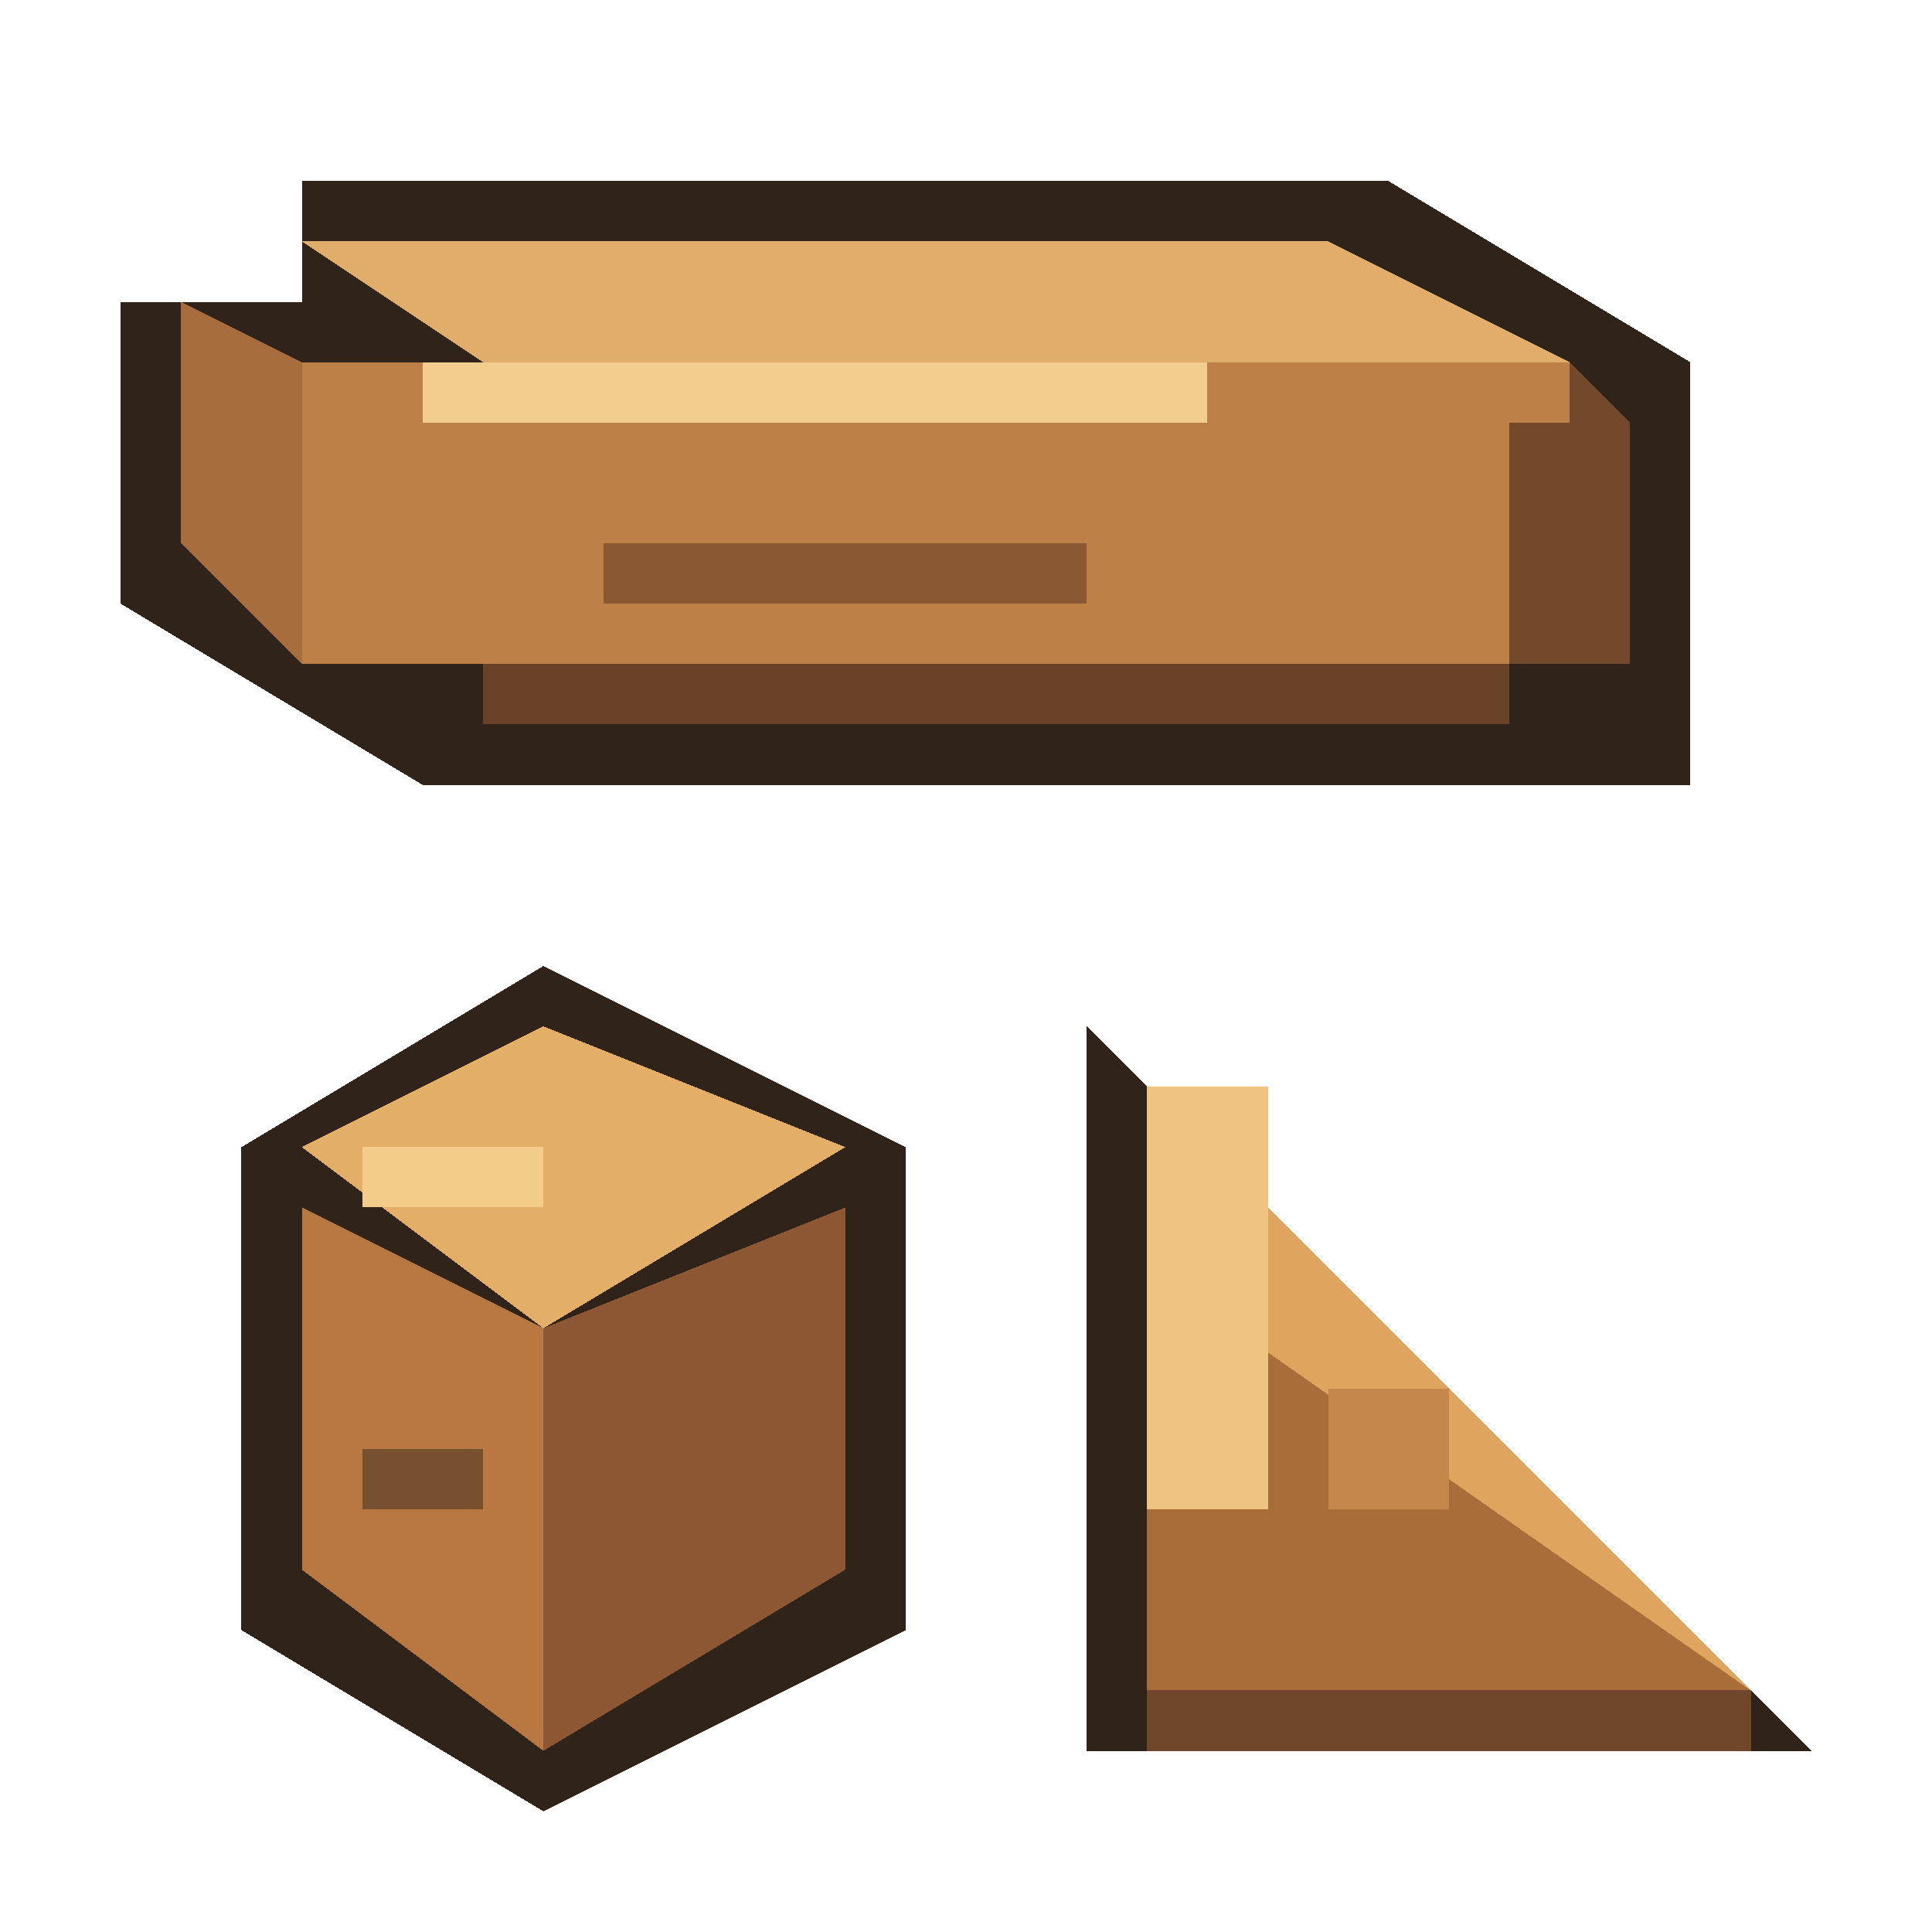
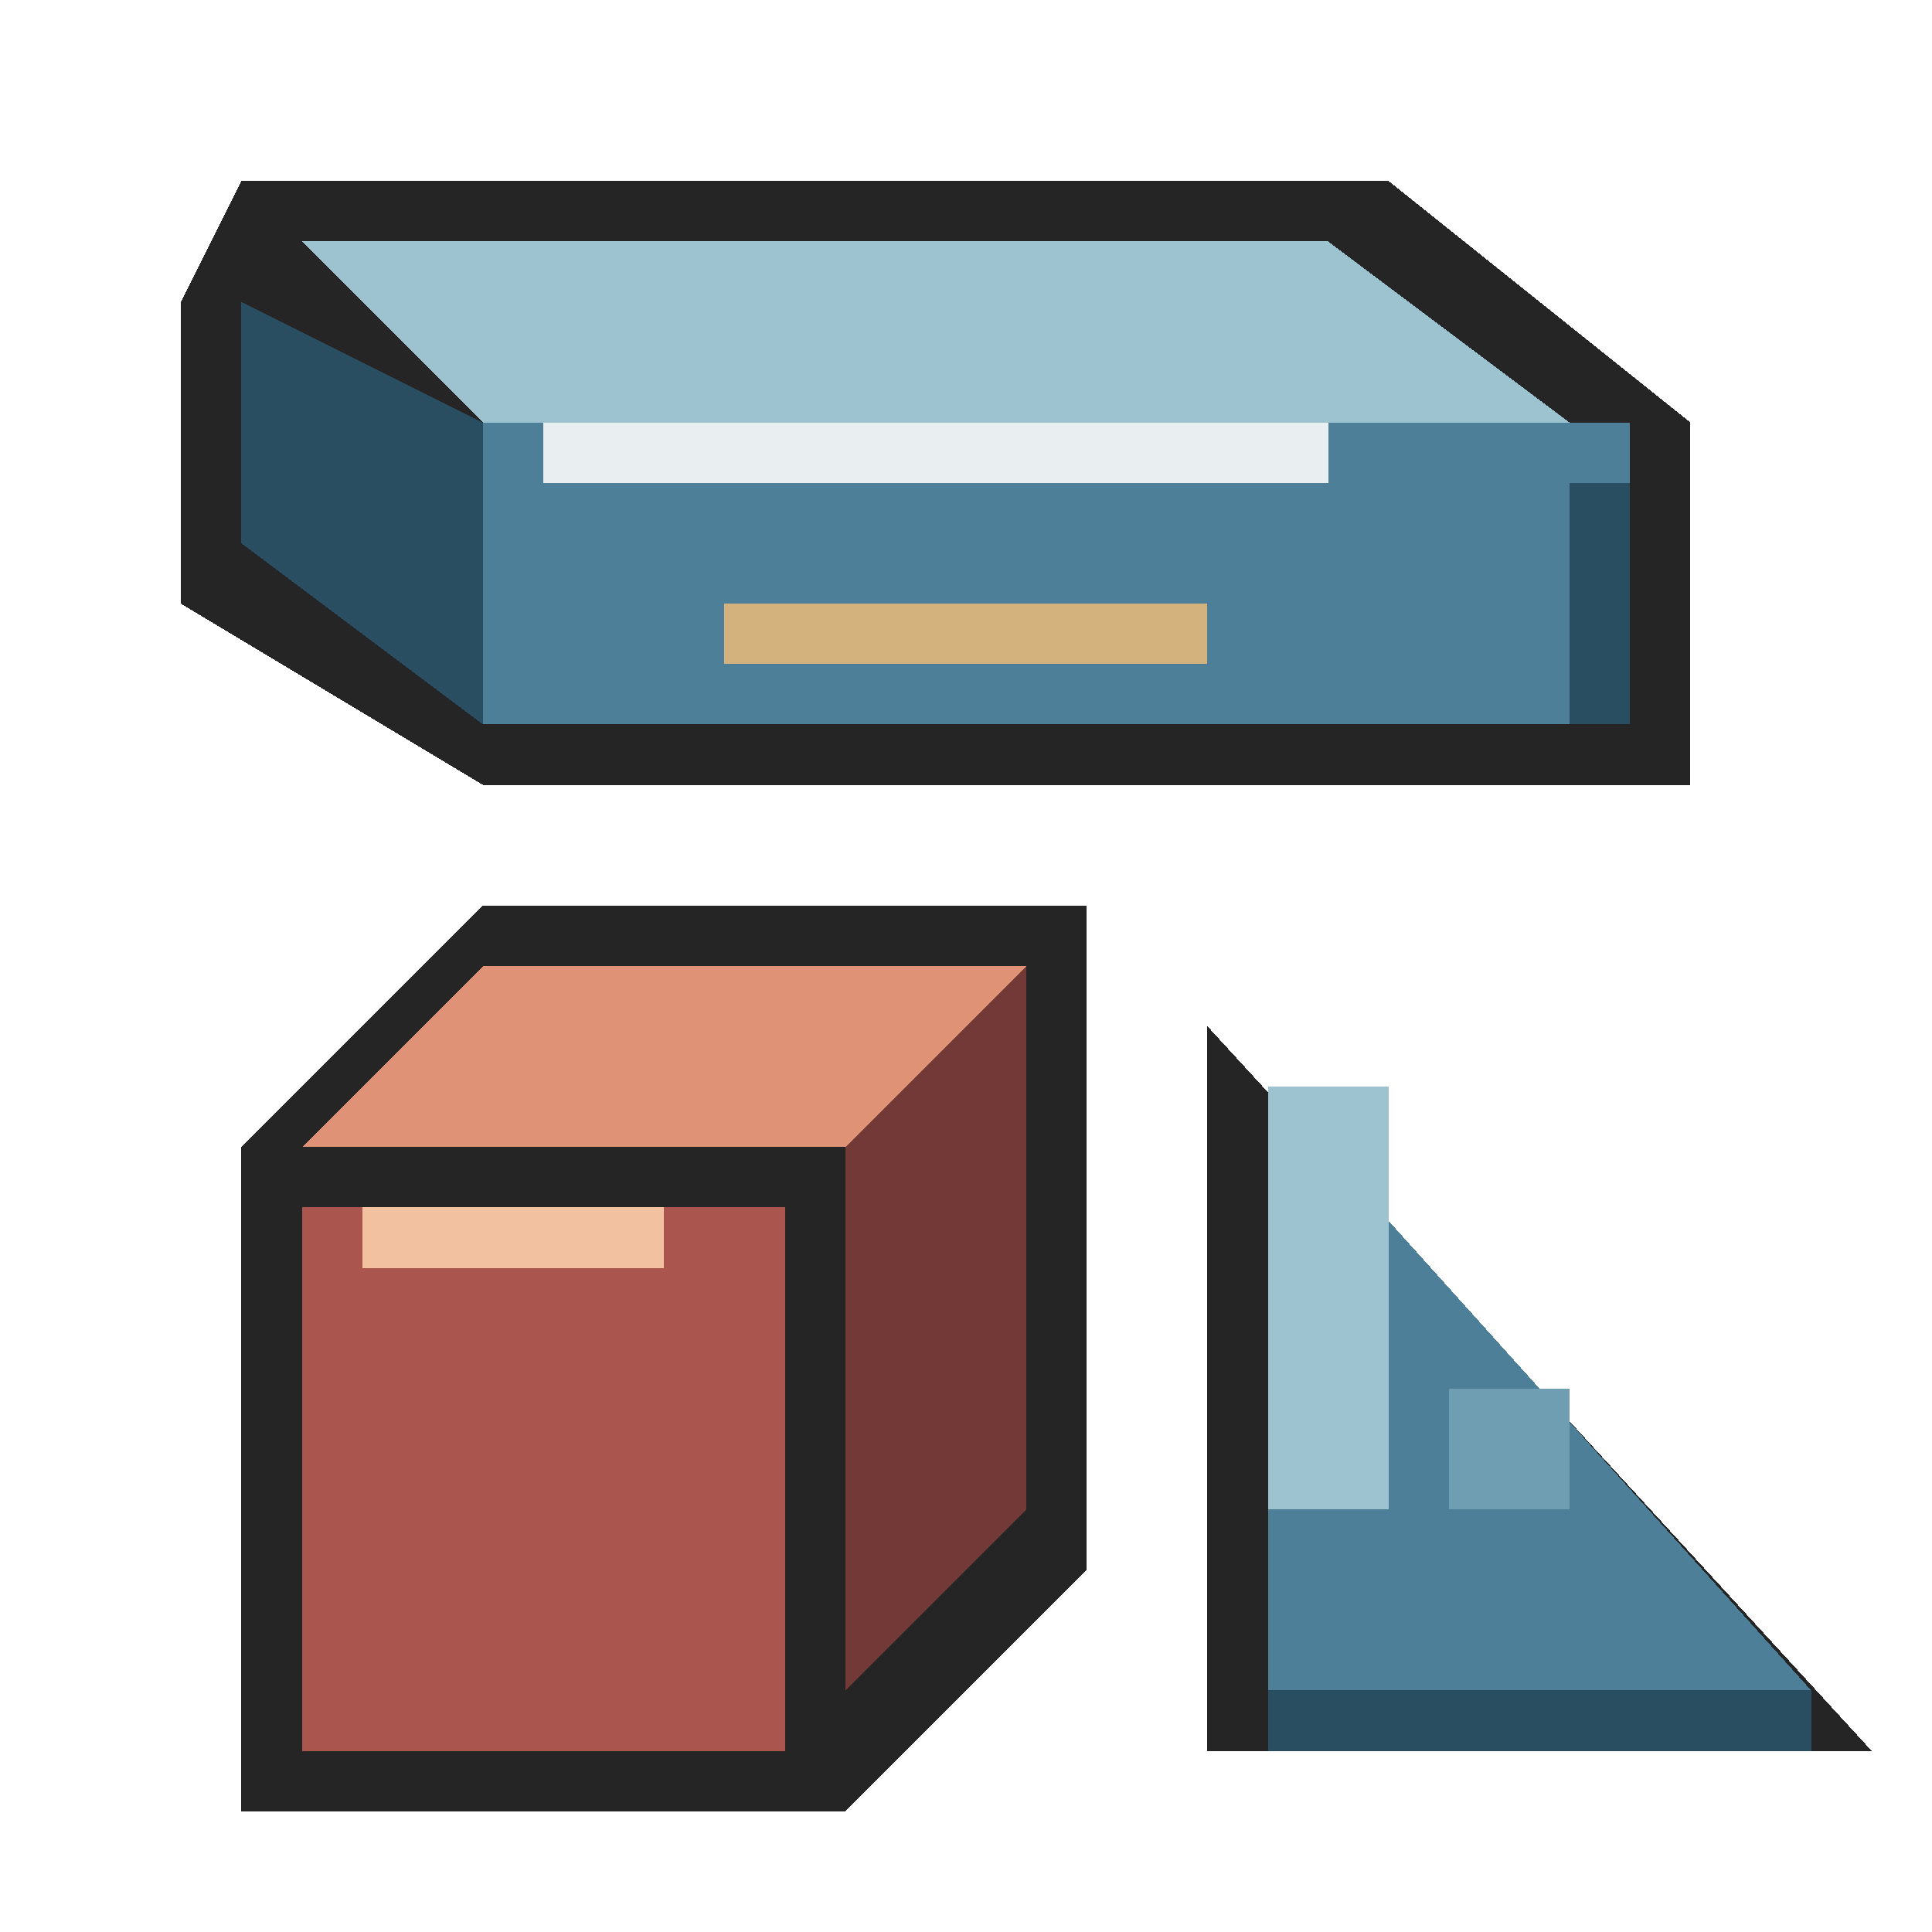
<svg xmlns="http://www.w3.org/2000/svg" viewBox="0 0 32 32" shape-rendering="crispEdges" data-m98-concept="loose-parts" data-m98-grid="32">
-   <path fill="#302319" d="M5 3H23L28 6V13H7L2 10V5H5Z" />
-   <polygon fill="#e0ae6a" points="5,4 22,4 26,6 8,6" />
-   <polygon fill="#a86d3c" points="3,5 5,6 5,11 3,9" />
-   <rect fill="#bd8147" x="5" y="6" width="21" height="5" />
-   <rect fill="#f3cd8d" x="7" y="6" width="13" height="1" />
-   <rect fill="#8a5832" x="10" y="9" width="8" height="1" />
-   <rect fill="#73482b" x="25" y="7" width="1" height="4" />
-   <polygon fill="#74492b" points="26,6 27,7 27,11 26,11" />
-   <rect fill="#6a4228" x="8" y="11" width="17" height="1" />
-   <polygon fill="#302319" points="4,19 9,16 15,19 15,27 9,30 4,27" />
-   <polygon fill="#e2ae68" points="5,19 9,17 14,19 9,22" />
-   <polygon fill="#b97841" points="5,20 9,22 9,29 5,26" />
-   <polygon fill="#8c5732" points="9,22 14,20 14,26 9,29" />
-   <rect fill="#f2cc88" x="6" y="19" width="3" height="1" />
-   <rect fill="#76502f" x="6" y="24" width="2" height="1" />
-   <polygon fill="#302319" points="18,17 30,29 18,29" />
-   <polygon fill="#dfa55f" points="19,18 29,28 19,28" />
-   <polygon fill="#a86d39" points="19,21 29,28 19,28" />
-   <rect fill="#efc480" x="19" y="18" width="2" height="7" />
-   <rect fill="#c5884a" x="22" y="23" width="2" height="2" />
-   <rect fill="#70472a" x="19" y="28" width="10" height="1" />
+   <polygon fill="#252526" points="4,3 23,3 28,7 28,13 8,13 3,10 3,5" />
+   <polygon fill="#9dc3d0" points="5,4 22,4 26,7 8,7" />
+   <polygon fill="#294e62" points="4,5 8,7 8,12 4,9" />
+   <rect fill="#4d7f98" x="8" y="7" width="19" height="5" />
+   <rect fill="#e9eef0" x="9" y="7" width="13" height="1" />
+   <rect fill="#294e62" x="26" y="8" width="1" height="4" />
+   <rect fill="#d3b27d" x="12" y="10" width="8" height="1" />
+   <polygon fill="#252526" points="4,19 8,15 18,15 14,19" />
+   <polygon fill="#252526" points="14,19 18,15 18,26 14,30" />
+   <rect fill="#252526" x="4" y="19" width="10" height="11" />
+   <polygon fill="#df9275" points="5,19 8,16 17,16 14,19" />
+   <polygon fill="#733936" points="14,19 17,16 17,25 14,28" />
+   <rect fill="#aa554d" x="5" y="20" width="8" height="9" />
+   <rect fill="#f2c2a0" x="6" y="20" width="5" height="1" />
+   <polygon fill="#252526" points="20,17 31,29 20,29" />
+   <polygon fill="#4d7f98" points="21,18 30,28 21,28" />
+   <rect fill="#9dc3d0" x="21" y="18" width="2" height="7" />
+   <rect fill="#6f9eb2" x="24" y="23" width="2" height="2" />
+   <rect fill="#294e62" x="21" y="28" width="9" height="1" />
</svg>
